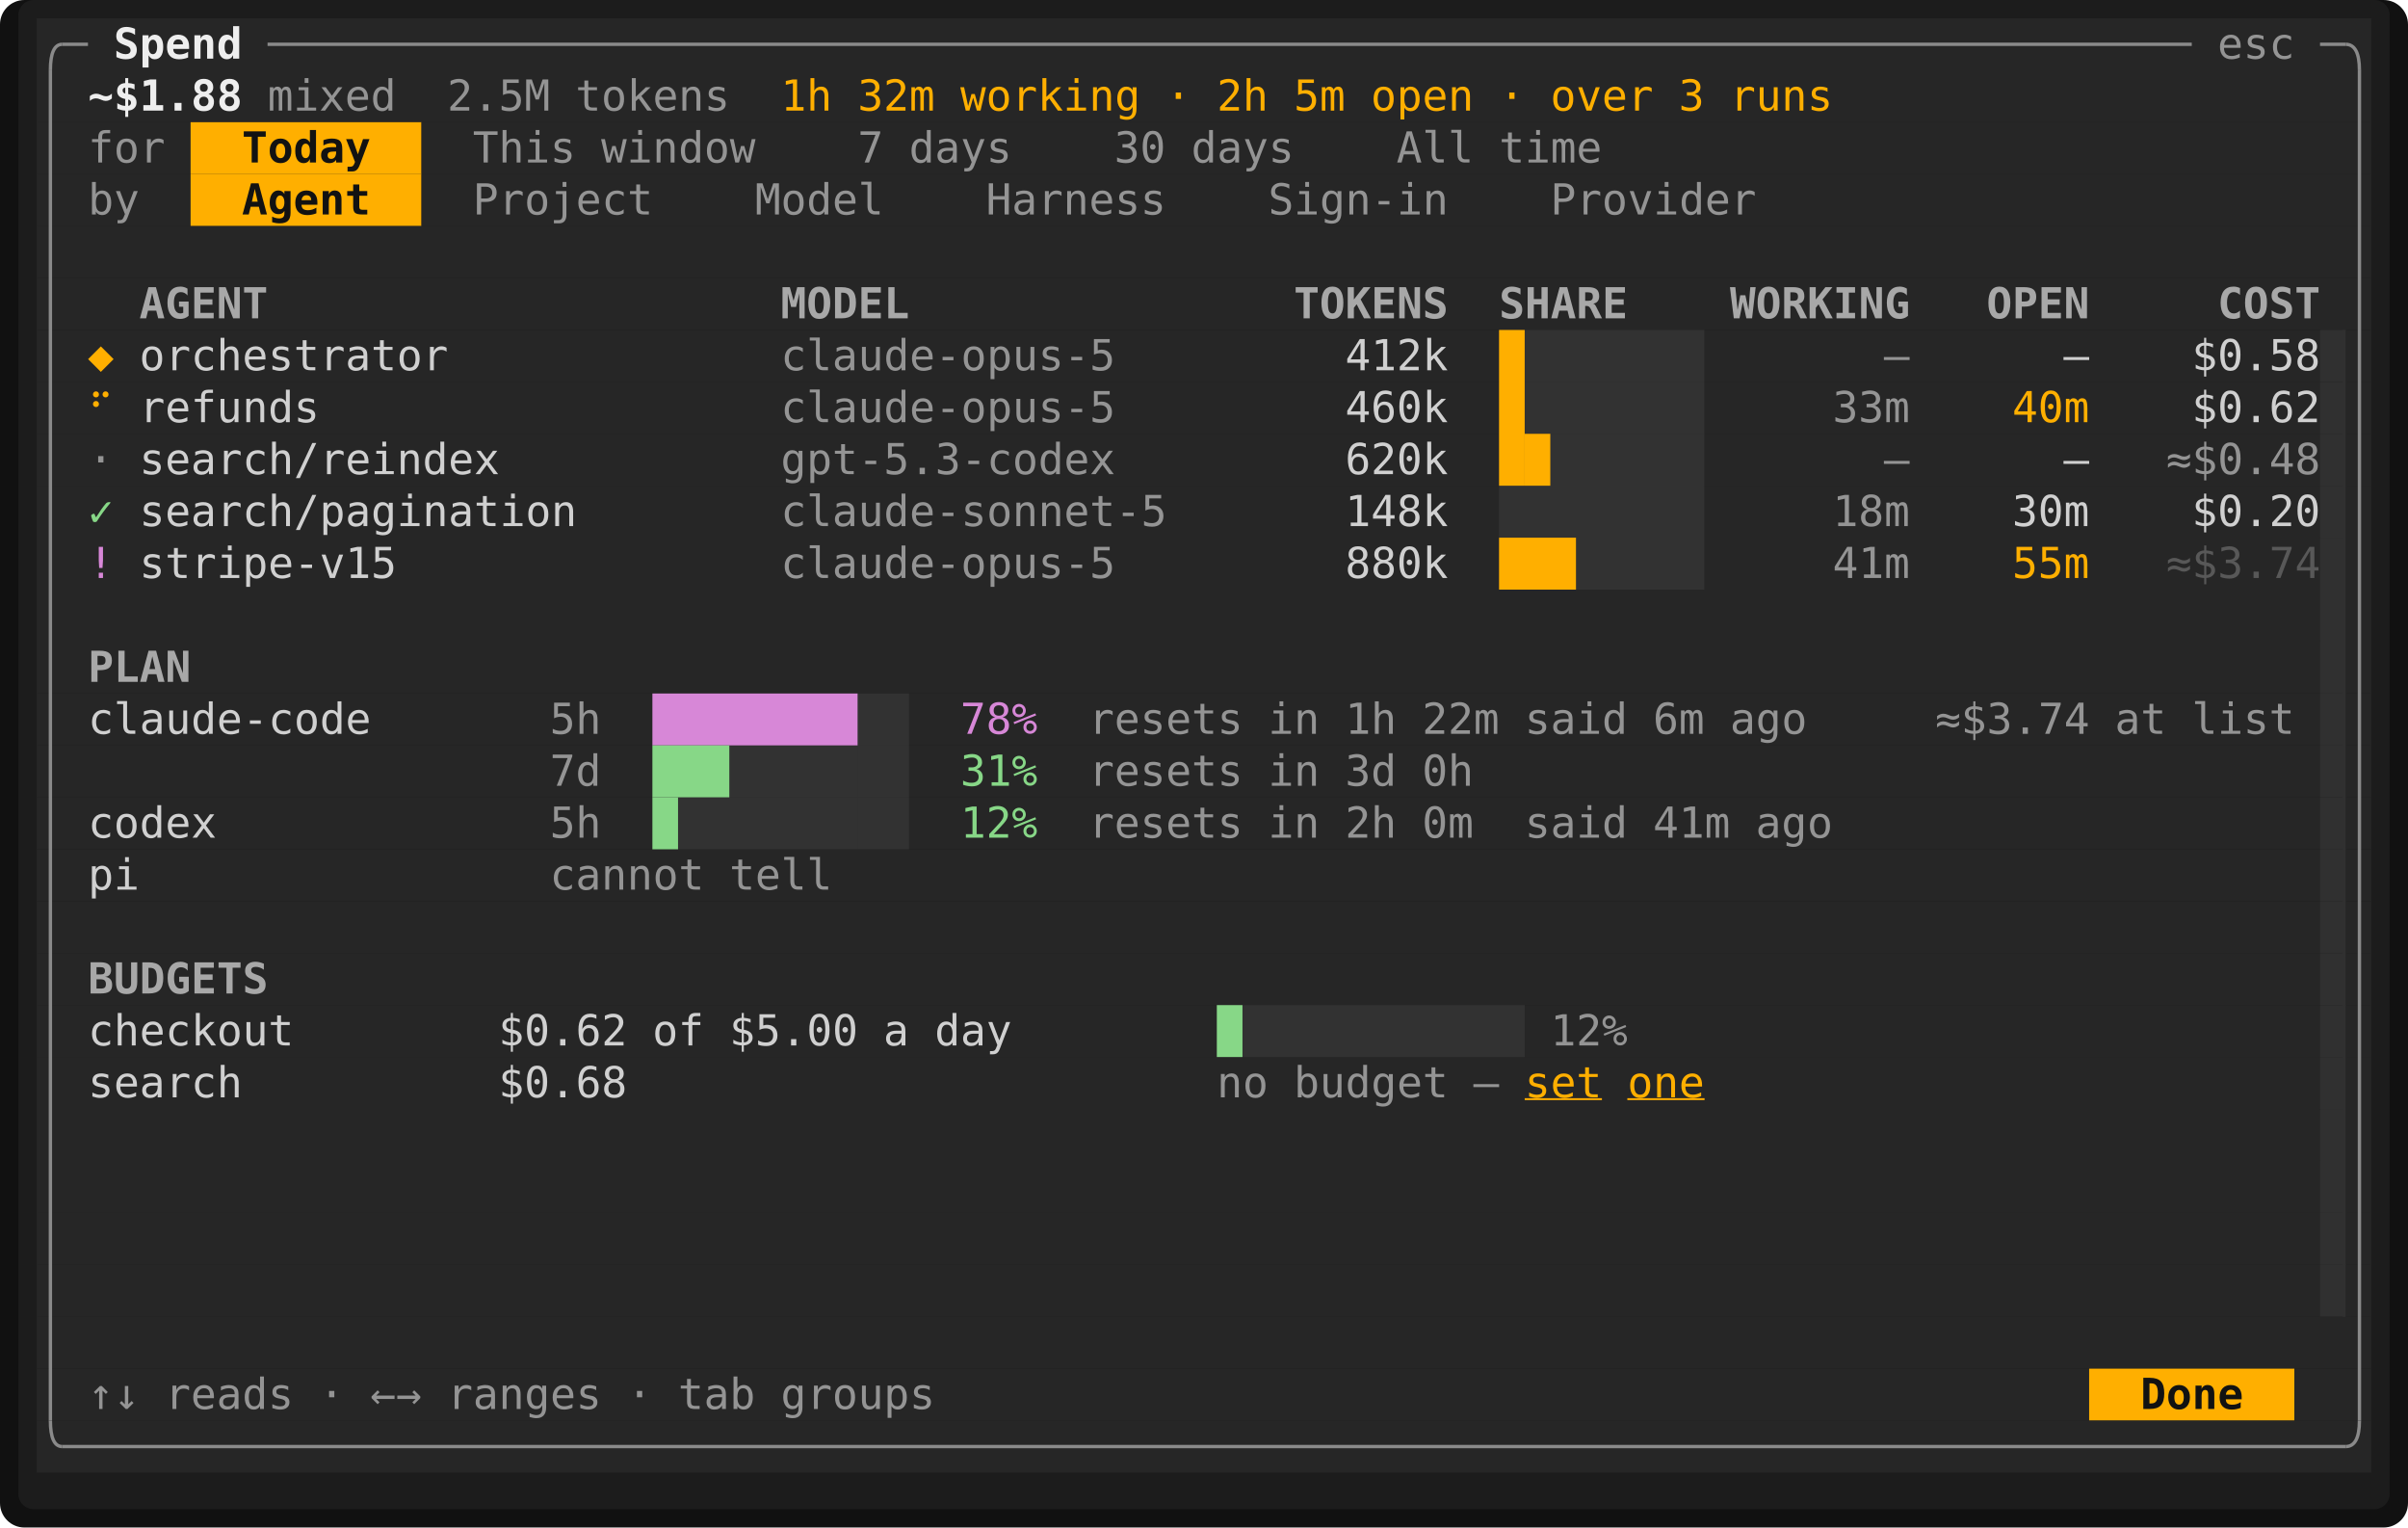
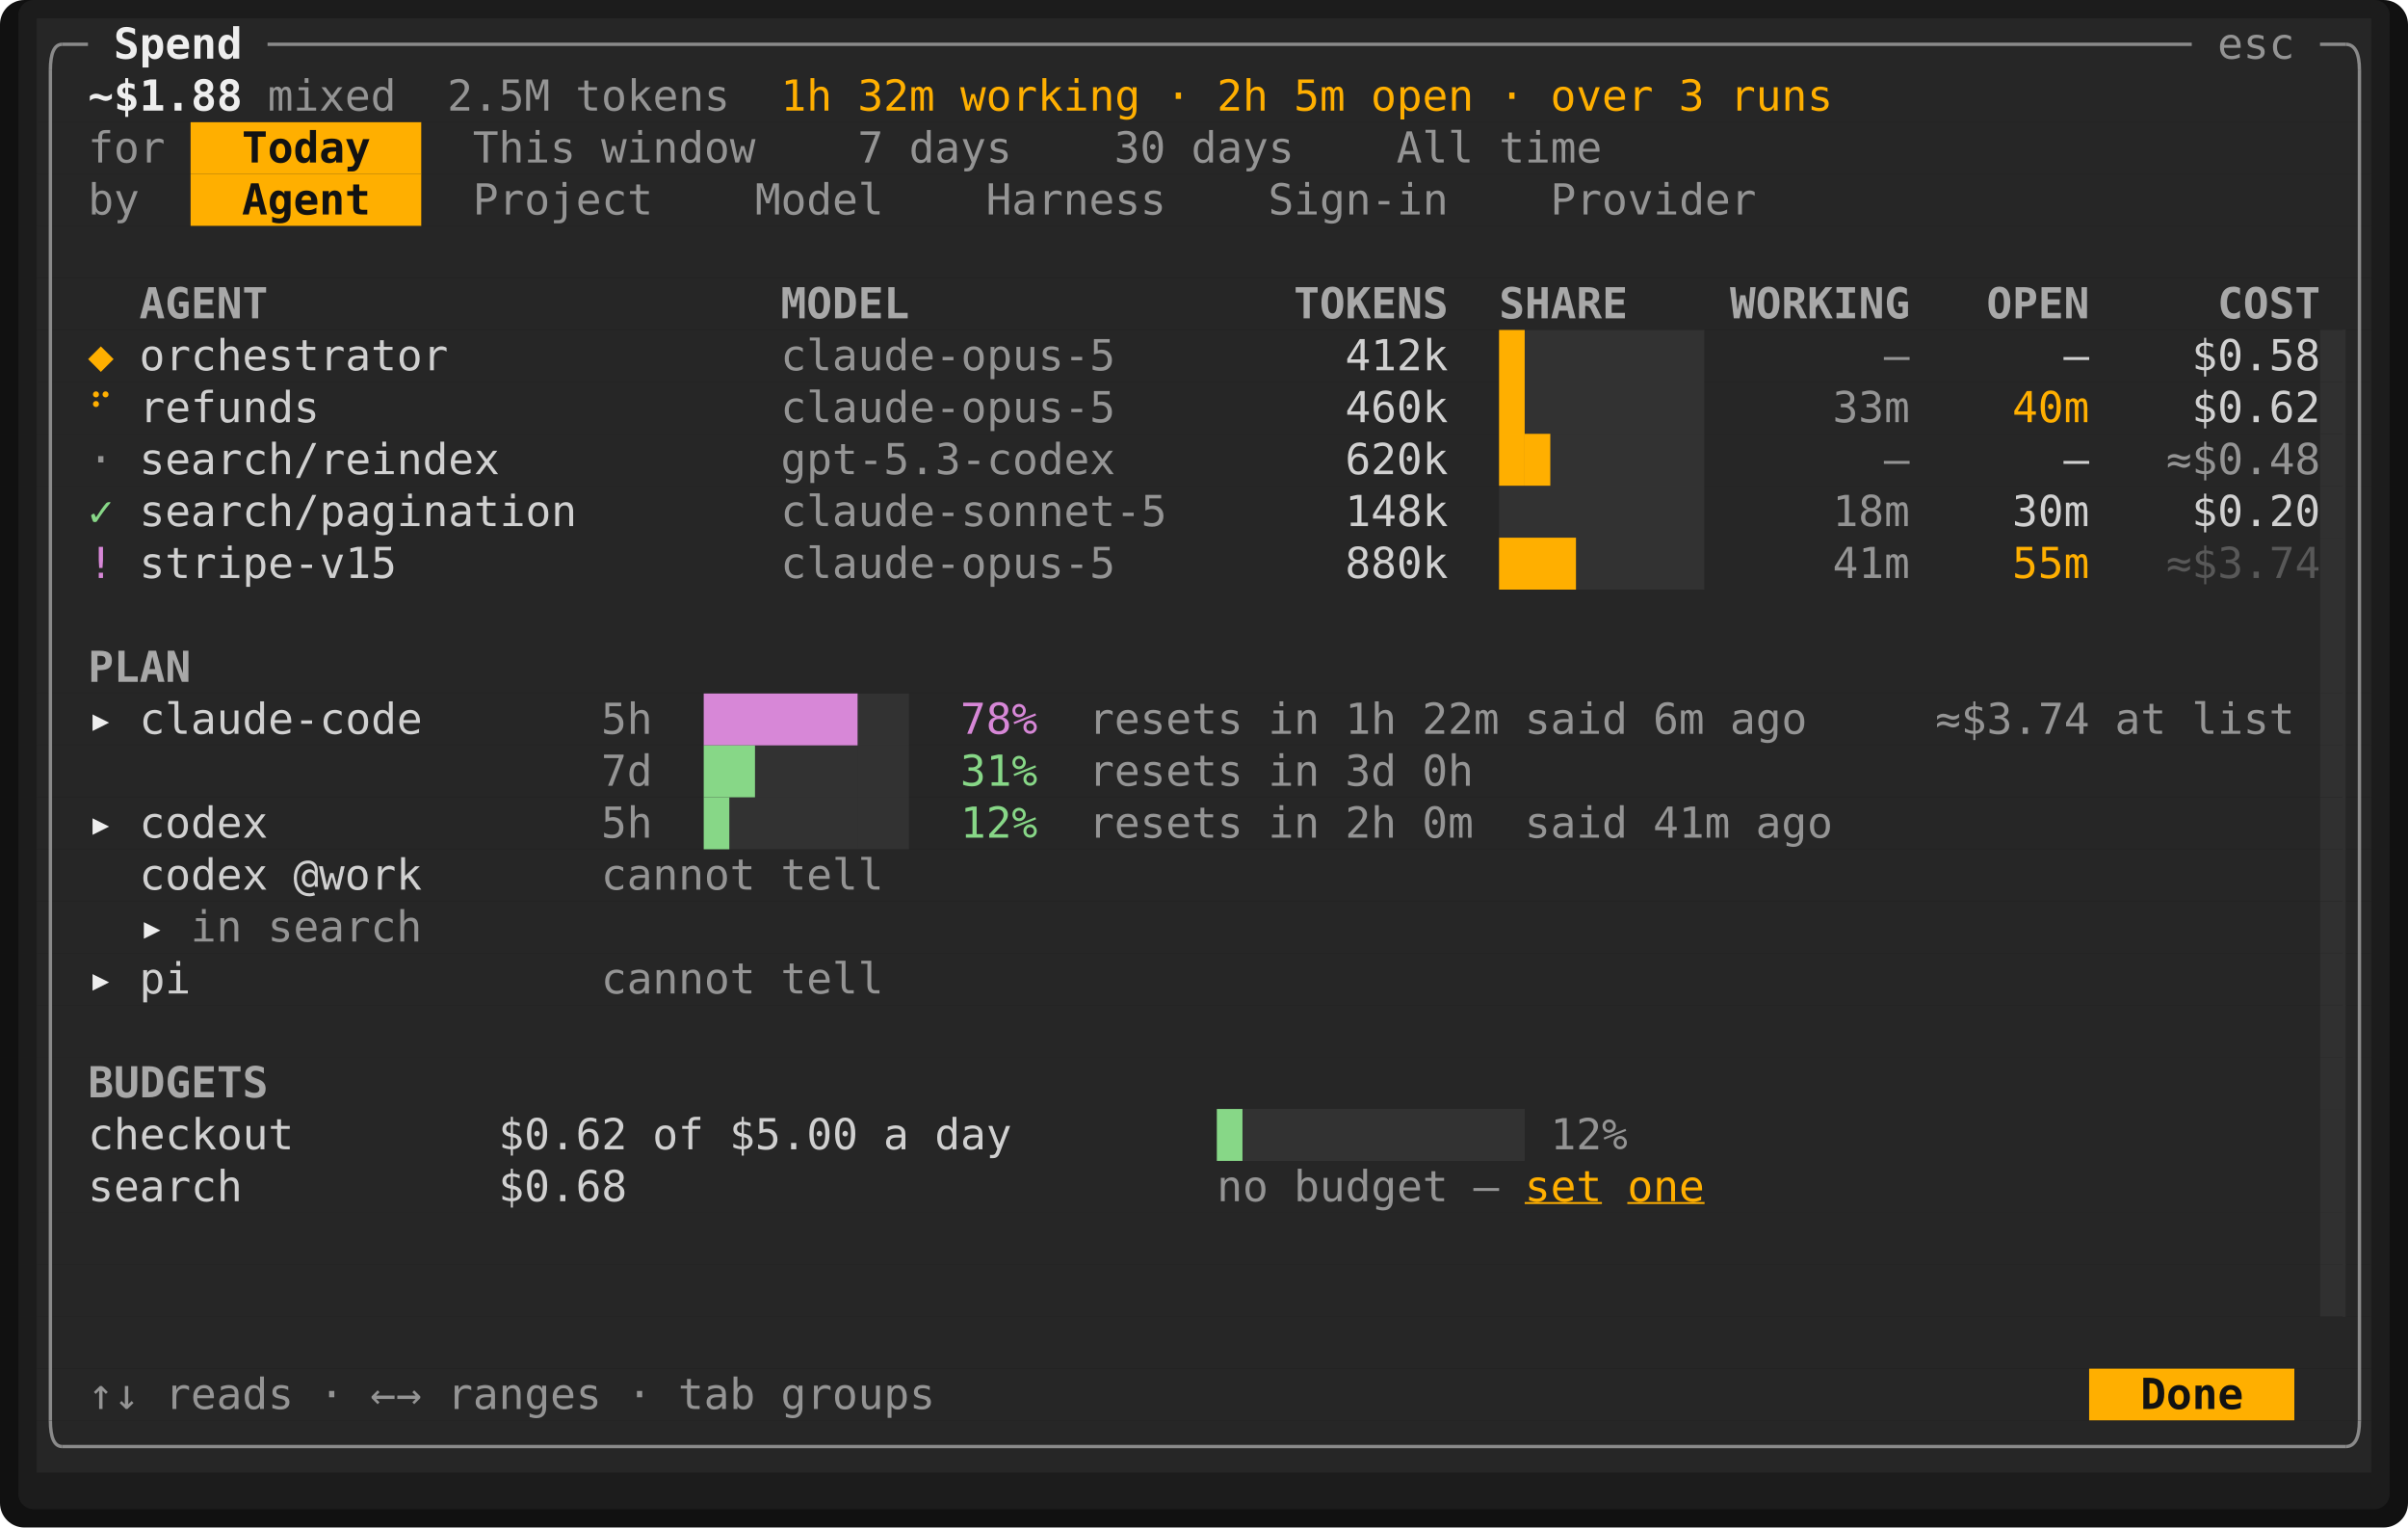
<svg xmlns="http://www.w3.org/2000/svg" viewBox="0 0 788.4 500" width="788.4" height="500" font-family="ui-monospace,SFMono-Regular,Menlo,Consolas,'DejaVu Sans Mono','Liberation Mono',monospace" font-size="14" role="img" aria-label="Tade">
  <rect width="788.4" height="500" rx="8" fill="#111111" />
  <rect x="6" y="0" width="776.4" height="494" rx="5" fill="#1c1c1c" />
  <rect x="12" y="6" width="764.4" height="17" fill="#262626" />
  <rect x="12" y="23" width="764.4" height="17" fill="#262626" />
  <rect x="12" y="40" width="50.4" height="17" fill="#262626" />
  <rect x="62.4" y="40" width="75.6" height="17" fill="#ffaf00" />
  <rect x="138" y="40" width="638.4" height="17" fill="#262626" />
  <rect x="12" y="57" width="50.4" height="17" fill="#262626" />
  <rect x="62.4" y="57" width="75.6" height="17" fill="#ffaf00" />
  <rect x="138" y="57" width="638.4" height="17" fill="#262626" />
  <rect x="12" y="74" width="764.4" height="17" fill="#262626" />
  <rect x="12" y="91" width="764.4" height="17" fill="#262626" />
  <rect x="12" y="108" width="747.6" height="17" fill="#262626" />
  <rect x="759.6" y="108" width="8.4" height="17" fill="#303030" />
  <rect x="768" y="108" width="8.4" height="17" fill="#262626" />
  <rect x="12" y="125" width="747.6" height="17" fill="#262626" />
  <rect x="759.6" y="125" width="8.4" height="17" fill="#303030" />
  <rect x="768" y="125" width="8.4" height="17" fill="#262626" />
  <rect x="12" y="142" width="747.6" height="17" fill="#262626" />
  <rect x="759.6" y="142" width="8.4" height="17" fill="#303030" />
  <rect x="768" y="142" width="8.4" height="17" fill="#262626" />
  <rect x="12" y="159" width="747.6" height="17" fill="#262626" />
  <rect x="759.6" y="159" width="8.4" height="17" fill="#303030" />
  <rect x="768" y="159" width="8.4" height="17" fill="#262626" />
  <rect x="12" y="176" width="747.6" height="17" fill="#262626" />
  <rect x="759.6" y="176" width="8.4" height="17" fill="#303030" />
  <rect x="768" y="176" width="8.4" height="17" fill="#262626" />
  <rect x="12" y="193" width="747.6" height="17" fill="#262626" />
  <rect x="759.6" y="193" width="8.4" height="17" fill="#303030" />
  <rect x="768" y="193" width="8.4" height="17" fill="#262626" />
  <rect x="12" y="210" width="747.6" height="17" fill="#262626" />
  <rect x="759.6" y="210" width="8.4" height="17" fill="#303030" />
  <rect x="768" y="210" width="8.4" height="17" fill="#262626" />
  <rect x="12" y="227" width="747.6" height="17" fill="#262626" />
  <rect x="759.6" y="227" width="8.4" height="17" fill="#303030" />
  <rect x="768" y="227" width="8.4" height="17" fill="#262626" />
  <rect x="12" y="244" width="747.6" height="17" fill="#262626" />
  <rect x="759.6" y="244" width="8.4" height="17" fill="#303030" />
  <rect x="768" y="244" width="8.4" height="17" fill="#262626" />
  <rect x="12" y="261" width="747.6" height="17" fill="#262626" />
  <rect x="759.6" y="261" width="8.4" height="17" fill="#303030" />
  <rect x="768" y="261" width="8.4" height="17" fill="#262626" />
  <rect x="12" y="278" width="747.6" height="17" fill="#262626" />
  <rect x="759.6" y="278" width="8.4" height="17" fill="#303030" />
  <rect x="768" y="278" width="8.4" height="17" fill="#262626" />
  <rect x="12" y="295" width="747.6" height="17" fill="#262626" />
  <rect x="759.6" y="295" width="8.4" height="17" fill="#303030" />
  <rect x="768" y="295" width="8.4" height="17" fill="#262626" />
  <rect x="12" y="312" width="747.6" height="17" fill="#262626" />
  <rect x="759.6" y="312" width="8.4" height="17" fill="#303030" />
  <rect x="768" y="312" width="8.4" height="17" fill="#262626" />
  <rect x="12" y="329" width="747.6" height="17" fill="#262626" />
  <rect x="759.6" y="329" width="8.4" height="17" fill="#303030" />
  <rect x="768" y="329" width="8.4" height="17" fill="#262626" />
  <rect x="12" y="346" width="747.6" height="17" fill="#262626" />
  <rect x="759.6" y="346" width="8.4" height="17" fill="#303030" />
  <rect x="768" y="346" width="8.4" height="17" fill="#262626" />
  <rect x="12" y="363" width="747.6" height="17" fill="#262626" />
  <rect x="759.6" y="363" width="8.4" height="17" fill="#303030" />
  <rect x="768" y="363" width="8.4" height="17" fill="#262626" />
  <rect x="12" y="380" width="747.6" height="17" fill="#262626" />
  <rect x="759.6" y="380" width="8.4" height="17" fill="#303030" />
  <rect x="768" y="380" width="8.4" height="17" fill="#262626" />
  <rect x="12" y="397" width="747.6" height="17" fill="#262626" />
  <rect x="759.6" y="397" width="8.4" height="17" fill="#303030" />
  <rect x="768" y="397" width="8.4" height="17" fill="#262626" />
  <rect x="12" y="414" width="747.6" height="17" fill="#262626" />
  <rect x="759.6" y="414" width="8.4" height="17" fill="#303030" />
  <rect x="768" y="414" width="8.4" height="17" fill="#262626" />
  <rect x="12" y="431" width="764.4" height="17" fill="#262626" />
  <rect x="12" y="448" width="672" height="17" fill="#262626" />
  <rect x="684" y="448" width="67.2" height="17" fill="#ffaf00" />
  <rect x="751.2" y="448" width="25.2" height="17" fill="#262626" />
  <rect x="12" y="465" width="764.4" height="17" fill="#262626" />
  <rect x="490.8" y="108" width="8.4" height="51" fill="#ffaf00" />
  <rect x="499.2" y="108" width="58.8" height="34" fill="#585858" opacity="0.25" />
  <rect x="766.95" y="108" width="1.05" height="323" fill="#303030" />
  <rect x="499.2" y="142" width="8.4" height="17" fill="#ffaf00" />
  <rect x="507.6" y="142" width="50.4" height="34" fill="#585858" opacity="0.25" />
  <rect x="490.8" y="159" width="16.8" height="17" fill="#585858" opacity="0.25" />
  <rect x="490.8" y="176" width="25.2" height="17" fill="#ffaf00" />
  <rect x="516" y="176" width="42" height="17" fill="#585858" opacity="0.25" />
-   <rect x="213.6" y="227" width="67.2" height="17" fill="#d787d7" />
+   <rect x="230.4" y="227" width="50.4" height="17" fill="#d787d7" />
  <rect x="280.8" y="227" width="16.8" height="51" fill="#585858" opacity="0.25" />
-   <rect x="213.6" y="244" width="25.2" height="17" fill="#87d787" />
-   <rect x="238.8" y="244" width="42" height="34" fill="#585858" opacity="0.25" />
-   <rect x="213.6" y="261" width="8.4" height="17" fill="#87d787" />
-   <rect x="222" y="261" width="16.8" height="17" fill="#585858" opacity="0.25" />
-   <rect x="398.4" y="329" width="8.4" height="17" fill="#87d787" />
-   <rect x="406.8" y="329" width="92.4" height="17" fill="#585858" opacity="0.25" />
+   <rect x="230.4" y="244" width="16.8" height="17" fill="#87d787" />
+   <rect x="247.2" y="244" width="33.6" height="34" fill="#585858" opacity="0.25" />
+   <rect x="230.4" y="261" width="8.4" height="17" fill="#87d787" />
+   <rect x="238.8" y="261" width="8.4" height="17" fill="#585858" opacity="0.25" />
+   <rect x="398.4" y="363" width="8.4" height="17" fill="#87d787" />
+   <rect x="406.8" y="363" width="92.4" height="17" fill="#585858" opacity="0.25" />
  <path d="M16.5 23Q16.5 14.5 20.4 14.5" fill="none" stroke="#8a8a8a" stroke-width="1.1" />
  <line x1="20.4" y1="14.5" x2="28.8" y2="14.5" stroke="#8a8a8a" stroke-width="1.1" />
  <line x1="87.6" y1="14.5" x2="717.6" y2="14.5" stroke="#8a8a8a" stroke-width="1.1" />
  <line x1="759.6" y1="14.5" x2="768" y2="14.5" stroke="#8a8a8a" stroke-width="1.1" />
  <path d="M772.5 23Q772.5 14.5 768 14.5" fill="none" stroke="#8a8a8a" stroke-width="1.1" />
  <line x1="16.5" y1="23" x2="16.5" y2="465" stroke="#8a8a8a" stroke-width="1.1" />
  <line x1="772.5" y1="23" x2="772.5" y2="465" stroke="#8a8a8a" stroke-width="1.1" />
  <path d="M16.5 465Q16.5 473.5 20.4 473.5" fill="none" stroke="#8a8a8a" stroke-width="1.1" />
  <line x1="20.4" y1="473.5" x2="768" y2="473.5" stroke="#8a8a8a" stroke-width="1.1" />
  <path d="M772.5 465Q772.5 473.5 768 473.5" fill="none" stroke="#8a8a8a" stroke-width="1.1" />
  <text x="37.2" y="19.2" textLength="42" lengthAdjust="spacingAndGlyphs" fill="#eeeeee" font-weight="700">Spend</text>
  <text x="726" y="19.2" textLength="25.2" lengthAdjust="spacingAndGlyphs" fill="#949494">esc</text>
  <text x="28.8" y="36.2" textLength="50.4" lengthAdjust="spacingAndGlyphs" fill="#eeeeee" font-weight="700">~$1.88</text>
  <text x="87.6" y="36.2" textLength="42" lengthAdjust="spacingAndGlyphs" fill="#949494">mixed</text>
  <text x="146.4" y="36.2" textLength="33.6" lengthAdjust="spacingAndGlyphs" fill="#949494">2.5M</text>
  <text x="188.4" y="36.2" textLength="50.4" lengthAdjust="spacingAndGlyphs" fill="#949494">tokens</text>
  <text x="255.6" y="36.2" textLength="16.8" lengthAdjust="spacingAndGlyphs" fill="#ffaf00">1h</text>
  <text x="280.8" y="36.2" textLength="25.2" lengthAdjust="spacingAndGlyphs" fill="#ffaf00">32m</text>
  <text x="314.4" y="36.2" textLength="58.8" lengthAdjust="spacingAndGlyphs" fill="#ffaf00">working</text>
  <text x="381.6" y="36.2" textLength="8.4" lengthAdjust="spacingAndGlyphs" fill="#ffaf00">·</text>
  <text x="398.4" y="36.2" textLength="16.8" lengthAdjust="spacingAndGlyphs" fill="#ffaf00">2h</text>
  <text x="423.6" y="36.2" textLength="16.8" lengthAdjust="spacingAndGlyphs" fill="#ffaf00">5m</text>
  <text x="448.8" y="36.2" textLength="33.6" lengthAdjust="spacingAndGlyphs" fill="#ffaf00">open</text>
  <text x="490.8" y="36.2" textLength="8.4" lengthAdjust="spacingAndGlyphs" fill="#ffaf00">·</text>
  <text x="507.6" y="36.2" textLength="33.6" lengthAdjust="spacingAndGlyphs" fill="#ffaf00">over</text>
  <text x="549.6" y="36.2" textLength="8.4" lengthAdjust="spacingAndGlyphs" fill="#ffaf00">3</text>
  <text x="566.4" y="36.2" textLength="33.6" lengthAdjust="spacingAndGlyphs" fill="#ffaf00">runs</text>
  <text x="28.8" y="53.2" textLength="25.2" lengthAdjust="spacingAndGlyphs" fill="#949494">for</text>
  <text x="79.2" y="53.2" textLength="42" lengthAdjust="spacingAndGlyphs" fill="#121212" font-weight="700">Today</text>
  <text x="154.8" y="53.2" textLength="33.6" lengthAdjust="spacingAndGlyphs" fill="#949494">This</text>
  <text x="196.8" y="53.2" textLength="50.4" lengthAdjust="spacingAndGlyphs" fill="#949494">window</text>
  <text x="280.8" y="53.2" textLength="8.4" lengthAdjust="spacingAndGlyphs" fill="#949494">7</text>
  <text x="297.6" y="53.2" textLength="33.6" lengthAdjust="spacingAndGlyphs" fill="#949494">days</text>
  <text x="364.8" y="53.2" textLength="16.8" lengthAdjust="spacingAndGlyphs" fill="#949494">30</text>
  <text x="390" y="53.2" textLength="33.6" lengthAdjust="spacingAndGlyphs" fill="#949494">days</text>
  <text x="457.2" y="53.2" textLength="25.2" lengthAdjust="spacingAndGlyphs" fill="#949494">All</text>
  <text x="490.8" y="53.2" textLength="33.6" lengthAdjust="spacingAndGlyphs" fill="#949494">time</text>
  <text x="28.8" y="70.2" textLength="16.8" lengthAdjust="spacingAndGlyphs" fill="#949494">by</text>
  <text x="79.2" y="70.2" textLength="42" lengthAdjust="spacingAndGlyphs" fill="#121212" font-weight="700">Agent</text>
  <text x="154.8" y="70.2" textLength="58.8" lengthAdjust="spacingAndGlyphs" fill="#949494">Project</text>
  <text x="247.2" y="70.2" textLength="42" lengthAdjust="spacingAndGlyphs" fill="#949494">Model</text>
  <text x="322.8" y="70.2" textLength="58.8" lengthAdjust="spacingAndGlyphs" fill="#949494">Harness</text>
  <text x="415.2" y="70.2" textLength="58.8" lengthAdjust="spacingAndGlyphs" fill="#949494">Sign-in</text>
  <text x="507.6" y="70.2" textLength="67.2" lengthAdjust="spacingAndGlyphs" fill="#949494">Provider</text>
  <text x="45.6" y="104.2" textLength="42" lengthAdjust="spacingAndGlyphs" fill="#a8a8a8" font-weight="700">AGENT</text>
  <text x="255.6" y="104.2" textLength="42" lengthAdjust="spacingAndGlyphs" fill="#a8a8a8" font-weight="700">MODEL</text>
  <text x="423.6" y="104.2" textLength="50.4" lengthAdjust="spacingAndGlyphs" fill="#a8a8a8" font-weight="700">TOKENS</text>
  <text x="490.8" y="104.2" textLength="42" lengthAdjust="spacingAndGlyphs" fill="#a8a8a8" font-weight="700">SHARE</text>
  <text x="566.4" y="104.2" textLength="58.8" lengthAdjust="spacingAndGlyphs" fill="#a8a8a8" font-weight="700">WORKING</text>
  <text x="650.4" y="104.2" textLength="33.6" lengthAdjust="spacingAndGlyphs" fill="#a8a8a8" font-weight="700">OPEN</text>
  <text x="726" y="104.2" textLength="33.6" lengthAdjust="spacingAndGlyphs" fill="#a8a8a8" font-weight="700">COST</text>
  <text x="28.8" y="121.2" textLength="8.4" lengthAdjust="spacingAndGlyphs" fill="#ffaf00" font-weight="700">◆</text>
  <text x="45.6" y="121.2" textLength="100.8" lengthAdjust="spacingAndGlyphs" fill="#d0d0d0">orchestrator</text>
  <text x="255.6" y="121.2" textLength="109.2" lengthAdjust="spacingAndGlyphs" fill="#949494">claude-opus-5</text>
  <text x="440.4" y="121.2" textLength="33.6" lengthAdjust="spacingAndGlyphs" fill="#d0d0d0">412k</text>
  <text x="616.8" y="121.2" textLength="8.4" lengthAdjust="spacingAndGlyphs" fill="#949494">—</text>
  <text x="675.6" y="121.2" textLength="8.4" lengthAdjust="spacingAndGlyphs" fill="#d0d0d0">—</text>
  <text x="717.6" y="121.2" textLength="42" lengthAdjust="spacingAndGlyphs" fill="#d0d0d0">$0.58</text>
  <text x="28.8" y="138.2" textLength="8.4" lengthAdjust="spacingAndGlyphs" fill="#ffaf00">⠋</text>
  <text x="45.6" y="138.2" textLength="58.8" lengthAdjust="spacingAndGlyphs" fill="#d0d0d0">refunds</text>
  <text x="255.6" y="138.2" textLength="109.2" lengthAdjust="spacingAndGlyphs" fill="#949494">claude-opus-5</text>
  <text x="440.4" y="138.2" textLength="33.6" lengthAdjust="spacingAndGlyphs" fill="#d0d0d0">460k</text>
  <text x="600" y="138.2" textLength="25.2" lengthAdjust="spacingAndGlyphs" fill="#949494">33m</text>
  <text x="658.8" y="138.2" textLength="25.2" lengthAdjust="spacingAndGlyphs" fill="#ffaf00">40m</text>
  <text x="717.6" y="138.2" textLength="42" lengthAdjust="spacingAndGlyphs" fill="#d0d0d0">$0.62</text>
  <text x="28.8" y="155.2" textLength="8.4" lengthAdjust="spacingAndGlyphs" fill="#949494">·</text>
  <text x="45.6" y="155.2" textLength="117.6" lengthAdjust="spacingAndGlyphs" fill="#d0d0d0">search/reindex</text>
  <text x="255.6" y="155.2" textLength="109.2" lengthAdjust="spacingAndGlyphs" fill="#949494">gpt-5.3-codex</text>
  <text x="440.4" y="155.2" textLength="33.6" lengthAdjust="spacingAndGlyphs" fill="#d0d0d0">620k</text>
  <text x="616.8" y="155.2" textLength="8.4" lengthAdjust="spacingAndGlyphs" fill="#949494">—</text>
  <text x="675.6" y="155.2" textLength="8.4" lengthAdjust="spacingAndGlyphs" fill="#d0d0d0">—</text>
  <text x="709.2" y="155.2" textLength="50.4" lengthAdjust="spacingAndGlyphs" fill="#949494">≈$0.48</text>
  <text x="28.8" y="172.2" textLength="8.4" lengthAdjust="spacingAndGlyphs" fill="#87d787">✓</text>
  <text x="45.6" y="172.2" textLength="142.8" lengthAdjust="spacingAndGlyphs" fill="#d0d0d0">search/pagination</text>
  <text x="255.6" y="172.2" textLength="126" lengthAdjust="spacingAndGlyphs" fill="#949494">claude-sonnet-5</text>
  <text x="440.4" y="172.2" textLength="33.6" lengthAdjust="spacingAndGlyphs" fill="#d0d0d0">148k</text>
  <text x="600" y="172.2" textLength="25.2" lengthAdjust="spacingAndGlyphs" fill="#949494">18m</text>
  <text x="658.8" y="172.2" textLength="25.2" lengthAdjust="spacingAndGlyphs" fill="#d0d0d0">30m</text>
  <text x="717.6" y="172.2" textLength="42" lengthAdjust="spacingAndGlyphs" fill="#d0d0d0">$0.20</text>
  <text x="28.8" y="189.2" textLength="8.4" lengthAdjust="spacingAndGlyphs" fill="#d787d7">!</text>
  <text x="45.6" y="189.2" textLength="84" lengthAdjust="spacingAndGlyphs" fill="#d0d0d0">stripe-v15</text>
  <text x="255.6" y="189.2" textLength="109.2" lengthAdjust="spacingAndGlyphs" fill="#949494">claude-opus-5</text>
  <text x="440.4" y="189.2" textLength="33.6" lengthAdjust="spacingAndGlyphs" fill="#d0d0d0">880k</text>
  <text x="600" y="189.2" textLength="25.2" lengthAdjust="spacingAndGlyphs" fill="#949494">41m</text>
  <text x="658.8" y="189.2" textLength="25.2" lengthAdjust="spacingAndGlyphs" fill="#ffaf00">55m</text>
  <text x="709.2" y="189.2" textLength="50.4" lengthAdjust="spacingAndGlyphs" fill="#585858">≈$3.74</text>
  <text x="28.8" y="223.2" textLength="33.6" lengthAdjust="spacingAndGlyphs" fill="#a8a8a8" font-weight="700">PLAN</text>
-   <text x="28.8" y="240.2" textLength="92.4" lengthAdjust="spacingAndGlyphs" fill="#d0d0d0">claude-code</text>
-   <text x="180" y="240.2" textLength="16.8" lengthAdjust="spacingAndGlyphs" fill="#949494">5h</text>
+   <text x="28.8" y="240.2" textLength="8.4" lengthAdjust="spacingAndGlyphs" fill="#eeeeee" font-weight="700">▸</text>
+   <text x="45.6" y="240.2" textLength="92.4" lengthAdjust="spacingAndGlyphs" fill="#d0d0d0">claude-code</text>
+   <text x="196.8" y="240.2" textLength="16.8" lengthAdjust="spacingAndGlyphs" fill="#949494">5h</text>
  <text x="314.4" y="240.2" textLength="25.2" lengthAdjust="spacingAndGlyphs" fill="#d787d7">78%</text>
  <text x="356.4" y="240.2" textLength="50.4" lengthAdjust="spacingAndGlyphs" fill="#949494">resets</text>
  <text x="415.2" y="240.2" textLength="16.8" lengthAdjust="spacingAndGlyphs" fill="#949494">in</text>
  <text x="440.4" y="240.2" textLength="16.8" lengthAdjust="spacingAndGlyphs" fill="#949494">1h</text>
  <text x="465.6" y="240.2" textLength="25.2" lengthAdjust="spacingAndGlyphs" fill="#949494">22m</text>
  <text x="499.2" y="240.2" textLength="33.6" lengthAdjust="spacingAndGlyphs" fill="#949494">said</text>
  <text x="541.2" y="240.2" textLength="16.8" lengthAdjust="spacingAndGlyphs" fill="#949494">6m</text>
  <text x="566.4" y="240.2" textLength="25.2" lengthAdjust="spacingAndGlyphs" fill="#949494">ago</text>
  <text x="633.6" y="240.2" textLength="50.4" lengthAdjust="spacingAndGlyphs" fill="#949494">≈$3.74</text>
  <text x="692.4" y="240.2" textLength="16.8" lengthAdjust="spacingAndGlyphs" fill="#949494">at</text>
  <text x="717.6" y="240.2" textLength="33.6" lengthAdjust="spacingAndGlyphs" fill="#949494">list</text>
-   <text x="180" y="257.2" textLength="16.8" lengthAdjust="spacingAndGlyphs" fill="#949494">7d</text>
+   <text x="196.8" y="257.2" textLength="16.8" lengthAdjust="spacingAndGlyphs" fill="#949494">7d</text>
  <text x="314.4" y="257.2" textLength="25.2" lengthAdjust="spacingAndGlyphs" fill="#87d787">31%</text>
  <text x="356.4" y="257.2" textLength="50.4" lengthAdjust="spacingAndGlyphs" fill="#949494">resets</text>
  <text x="415.2" y="257.2" textLength="16.8" lengthAdjust="spacingAndGlyphs" fill="#949494">in</text>
  <text x="440.4" y="257.2" textLength="16.8" lengthAdjust="spacingAndGlyphs" fill="#949494">3d</text>
  <text x="465.6" y="257.2" textLength="16.8" lengthAdjust="spacingAndGlyphs" fill="#949494">0h</text>
-   <text x="28.8" y="274.2" textLength="42" lengthAdjust="spacingAndGlyphs" fill="#d0d0d0">codex</text>
-   <text x="180" y="274.2" textLength="16.8" lengthAdjust="spacingAndGlyphs" fill="#949494">5h</text>
+   <text x="28.8" y="274.2" textLength="8.4" lengthAdjust="spacingAndGlyphs" fill="#eeeeee" font-weight="700">▸</text>
+   <text x="45.6" y="274.2" textLength="42" lengthAdjust="spacingAndGlyphs" fill="#d0d0d0">codex</text>
+   <text x="196.8" y="274.2" textLength="16.8" lengthAdjust="spacingAndGlyphs" fill="#949494">5h</text>
  <text x="314.4" y="274.2" textLength="25.2" lengthAdjust="spacingAndGlyphs" fill="#87d787">12%</text>
  <text x="356.4" y="274.2" textLength="50.4" lengthAdjust="spacingAndGlyphs" fill="#949494">resets</text>
  <text x="415.2" y="274.2" textLength="16.8" lengthAdjust="spacingAndGlyphs" fill="#949494">in</text>
  <text x="440.4" y="274.2" textLength="16.8" lengthAdjust="spacingAndGlyphs" fill="#949494">2h</text>
  <text x="465.6" y="274.2" textLength="16.8" lengthAdjust="spacingAndGlyphs" fill="#949494">0m</text>
  <text x="499.2" y="274.2" textLength="33.6" lengthAdjust="spacingAndGlyphs" fill="#949494">said</text>
  <text x="541.2" y="274.2" textLength="25.2" lengthAdjust="spacingAndGlyphs" fill="#949494">41m</text>
  <text x="574.8" y="274.2" textLength="25.2" lengthAdjust="spacingAndGlyphs" fill="#949494">ago</text>
-   <text x="28.8" y="291.2" textLength="16.8" lengthAdjust="spacingAndGlyphs" fill="#d0d0d0">pi</text>
-   <text x="180" y="291.2" textLength="50.4" lengthAdjust="spacingAndGlyphs" fill="#949494">cannot</text>
-   <text x="238.8" y="291.2" textLength="33.6" lengthAdjust="spacingAndGlyphs" fill="#949494">tell</text>
-   <text x="28.8" y="325.2" textLength="58.8" lengthAdjust="spacingAndGlyphs" fill="#a8a8a8" font-weight="700">BUDGETS</text>
-   <text x="28.8" y="342.2" textLength="67.2" lengthAdjust="spacingAndGlyphs" fill="#d0d0d0">checkout</text>
-   <text x="163.2" y="342.2" textLength="42" lengthAdjust="spacingAndGlyphs" fill="#d0d0d0">$0.62</text>
-   <text x="213.6" y="342.2" textLength="16.8" lengthAdjust="spacingAndGlyphs" fill="#d0d0d0">of</text>
-   <text x="238.8" y="342.2" textLength="42" lengthAdjust="spacingAndGlyphs" fill="#d0d0d0">$5.00</text>
-   <text x="289.2" y="342.2" textLength="8.4" lengthAdjust="spacingAndGlyphs" fill="#d0d0d0">a</text>
-   <text x="306" y="342.2" textLength="25.2" lengthAdjust="spacingAndGlyphs" fill="#d0d0d0">day</text>
-   <text x="507.6" y="342.2" textLength="25.2" lengthAdjust="spacingAndGlyphs" fill="#949494">12%</text>
-   <text x="28.8" y="359.2" textLength="50.4" lengthAdjust="spacingAndGlyphs" fill="#d0d0d0">search</text>
-   <text x="163.2" y="359.2" textLength="42" lengthAdjust="spacingAndGlyphs" fill="#d0d0d0">$0.68</text>
-   <text x="398.4" y="359.2" textLength="16.8" lengthAdjust="spacingAndGlyphs" fill="#949494">no</text>
-   <text x="423.6" y="359.2" textLength="50.4" lengthAdjust="spacingAndGlyphs" fill="#949494">budget</text>
-   <text x="482.4" y="359.2" textLength="8.4" lengthAdjust="spacingAndGlyphs" fill="#949494">—</text>
-   <text x="499.2" y="359.2" textLength="25.2" lengthAdjust="spacingAndGlyphs" fill="#ffaf00" text-decoration="underline">set</text>
-   <text x="532.8" y="359.2" textLength="25.2" lengthAdjust="spacingAndGlyphs" fill="#ffaf00" text-decoration="underline">one</text>
+   <text x="45.6" y="291.2" textLength="42" lengthAdjust="spacingAndGlyphs" fill="#d0d0d0">codex</text>
+   <text x="96" y="291.2" textLength="42" lengthAdjust="spacingAndGlyphs" fill="#d0d0d0">@work</text>
+   <text x="196.8" y="291.2" textLength="50.4" lengthAdjust="spacingAndGlyphs" fill="#949494">cannot</text>
+   <text x="255.6" y="291.2" textLength="33.6" lengthAdjust="spacingAndGlyphs" fill="#949494">tell</text>
+   <text x="45.6" y="308.2" textLength="8.4" lengthAdjust="spacingAndGlyphs" fill="#eeeeee" font-weight="700">▸</text>
+   <text x="62.4" y="308.2" textLength="16.8" lengthAdjust="spacingAndGlyphs" fill="#949494">in</text>
+   <text x="87.6" y="308.2" textLength="50.4" lengthAdjust="spacingAndGlyphs" fill="#949494">search</text>
+   <text x="28.8" y="325.2" textLength="8.4" lengthAdjust="spacingAndGlyphs" fill="#eeeeee" font-weight="700">▸</text>
+   <text x="45.6" y="325.2" textLength="16.8" lengthAdjust="spacingAndGlyphs" fill="#d0d0d0">pi</text>
+   <text x="196.8" y="325.2" textLength="50.4" lengthAdjust="spacingAndGlyphs" fill="#949494">cannot</text>
+   <text x="255.6" y="325.2" textLength="33.6" lengthAdjust="spacingAndGlyphs" fill="#949494">tell</text>
+   <text x="28.8" y="359.2" textLength="58.8" lengthAdjust="spacingAndGlyphs" fill="#a8a8a8" font-weight="700">BUDGETS</text>
+   <text x="28.8" y="376.2" textLength="67.2" lengthAdjust="spacingAndGlyphs" fill="#d0d0d0">checkout</text>
+   <text x="163.2" y="376.2" textLength="42" lengthAdjust="spacingAndGlyphs" fill="#d0d0d0">$0.62</text>
+   <text x="213.6" y="376.2" textLength="16.8" lengthAdjust="spacingAndGlyphs" fill="#d0d0d0">of</text>
+   <text x="238.8" y="376.2" textLength="42" lengthAdjust="spacingAndGlyphs" fill="#d0d0d0">$5.00</text>
+   <text x="289.2" y="376.2" textLength="8.4" lengthAdjust="spacingAndGlyphs" fill="#d0d0d0">a</text>
+   <text x="306" y="376.2" textLength="25.2" lengthAdjust="spacingAndGlyphs" fill="#d0d0d0">day</text>
+   <text x="507.6" y="376.2" textLength="25.2" lengthAdjust="spacingAndGlyphs" fill="#949494">12%</text>
+   <text x="28.8" y="393.2" textLength="50.4" lengthAdjust="spacingAndGlyphs" fill="#d0d0d0">search</text>
+   <text x="163.2" y="393.2" textLength="42" lengthAdjust="spacingAndGlyphs" fill="#d0d0d0">$0.68</text>
+   <text x="398.4" y="393.2" textLength="16.8" lengthAdjust="spacingAndGlyphs" fill="#949494">no</text>
+   <text x="423.6" y="393.2" textLength="50.4" lengthAdjust="spacingAndGlyphs" fill="#949494">budget</text>
+   <text x="482.4" y="393.2" textLength="8.4" lengthAdjust="spacingAndGlyphs" fill="#949494">—</text>
+   <text x="499.2" y="393.2" textLength="25.2" lengthAdjust="spacingAndGlyphs" fill="#ffaf00" text-decoration="underline">set</text>
+   <text x="532.8" y="393.2" textLength="25.2" lengthAdjust="spacingAndGlyphs" fill="#ffaf00" text-decoration="underline">one</text>
  <text x="28.8" y="461.2" textLength="16.8" lengthAdjust="spacingAndGlyphs" fill="#949494">↑↓</text>
  <text x="54" y="461.2" textLength="42" lengthAdjust="spacingAndGlyphs" fill="#949494">reads</text>
  <text x="104.4" y="461.2" textLength="8.4" lengthAdjust="spacingAndGlyphs" fill="#949494">·</text>
  <text x="121.2" y="461.2" textLength="16.8" lengthAdjust="spacingAndGlyphs" fill="#949494">←→</text>
  <text x="146.4" y="461.2" textLength="50.4" lengthAdjust="spacingAndGlyphs" fill="#949494">ranges</text>
  <text x="205.2" y="461.2" textLength="8.4" lengthAdjust="spacingAndGlyphs" fill="#949494">·</text>
  <text x="222" y="461.2" textLength="25.2" lengthAdjust="spacingAndGlyphs" fill="#949494">tab</text>
  <text x="255.6" y="461.2" textLength="50.4" lengthAdjust="spacingAndGlyphs" fill="#949494">groups</text>
  <text x="700.8" y="461.2" textLength="33.6" lengthAdjust="spacingAndGlyphs" fill="#121212" font-weight="700">Done</text>
</svg>
